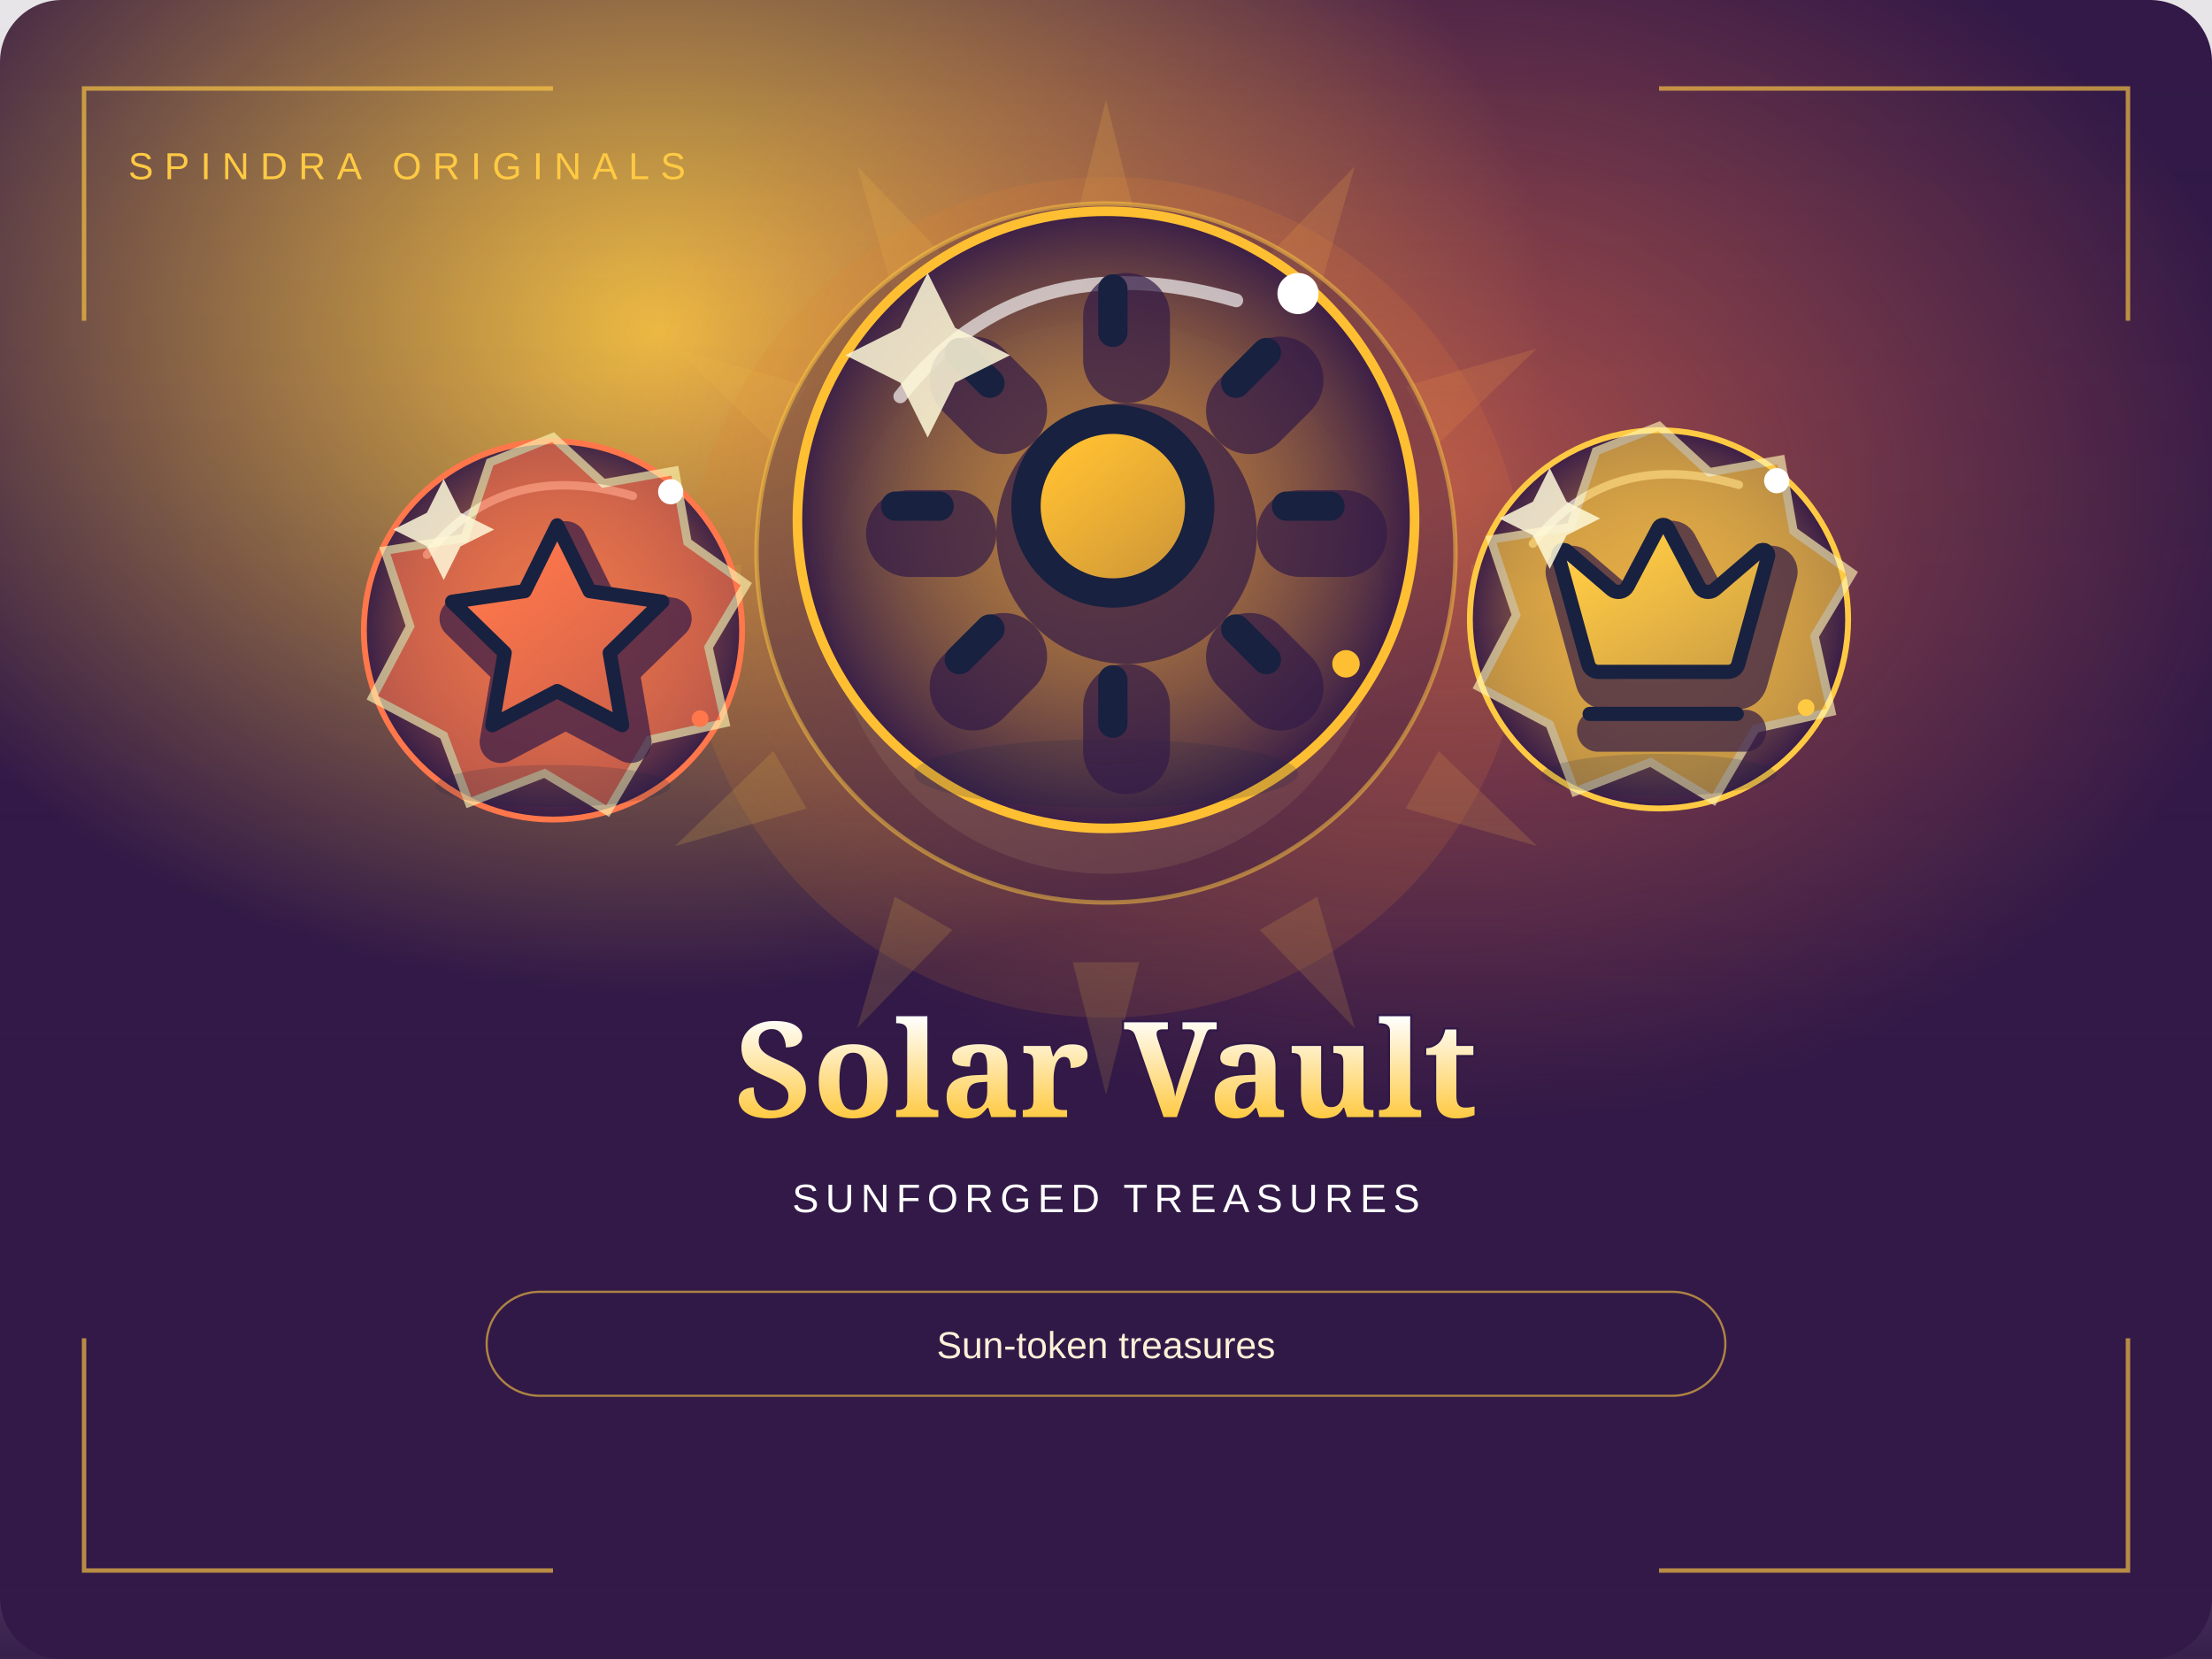
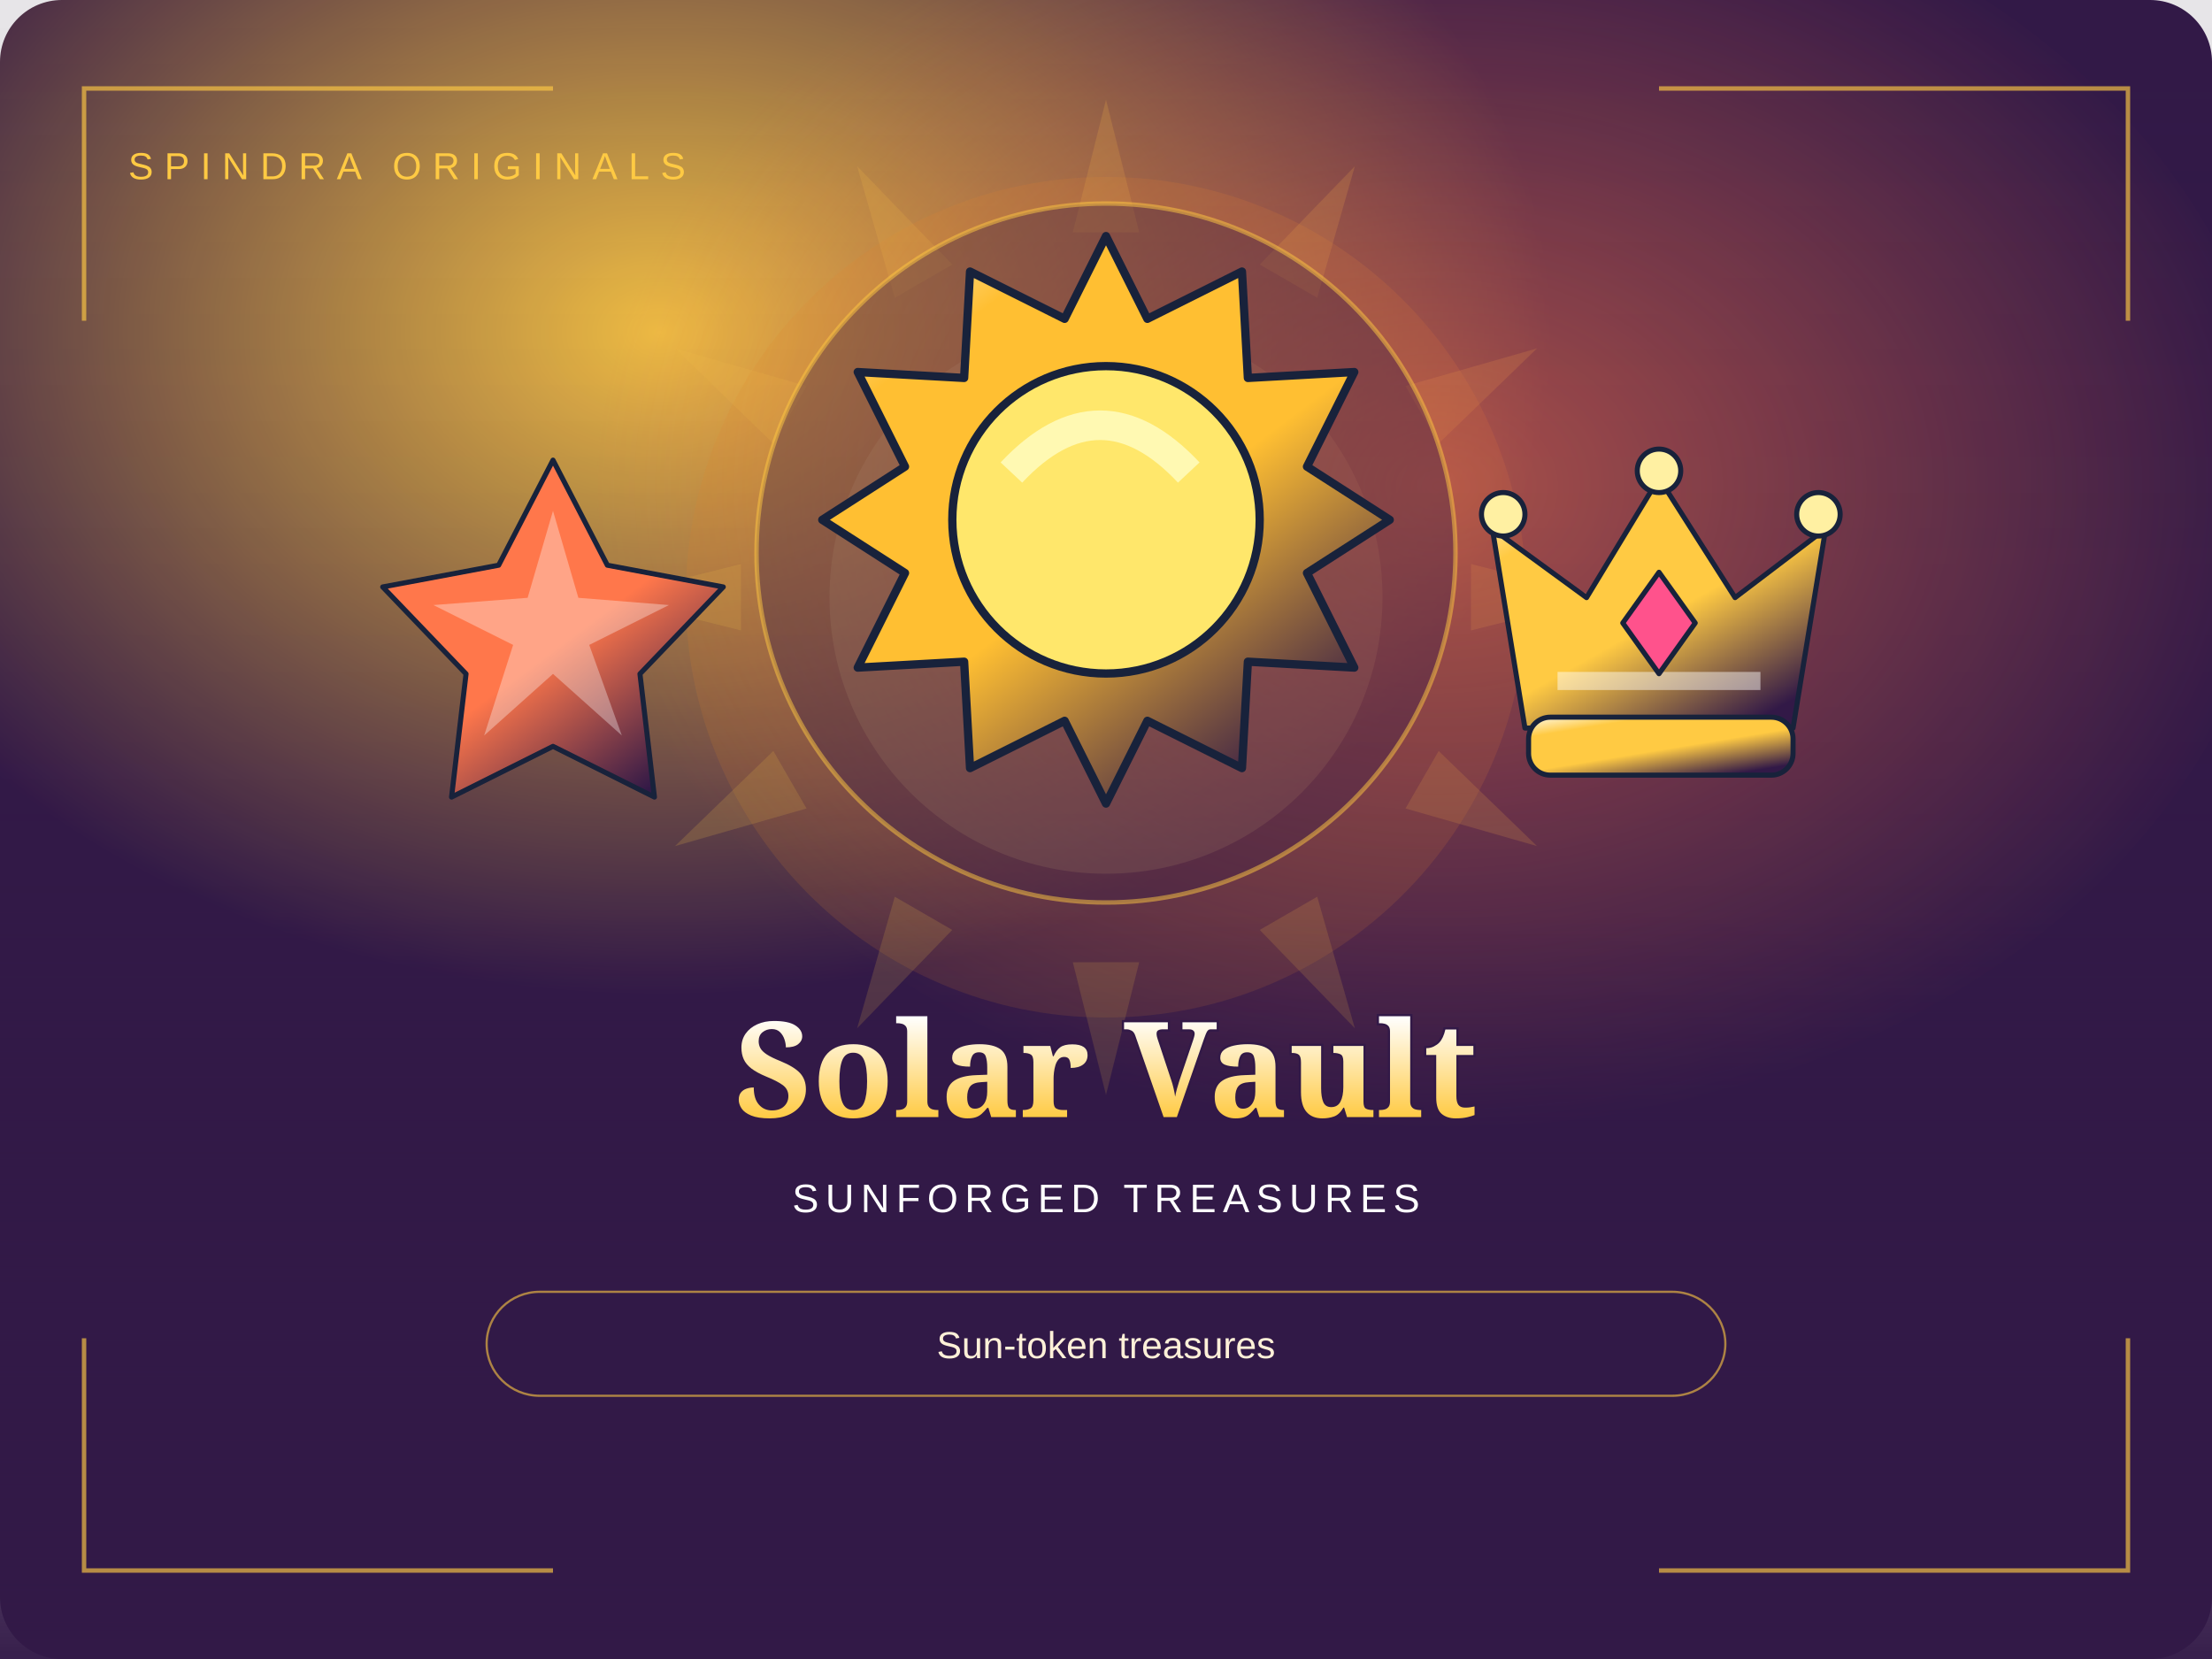
<svg xmlns="http://www.w3.org/2000/svg" width="1000" height="750" viewBox="0 0 1000 750">
  <defs>
    <radialGradient id="cover-bg" cx=".3" cy=".2" r="1">
      <stop stop-color="#ffca43" />
      <stop offset=".4" stop-color="#321947" />
      <stop offset="1" stop-color="#321947" />
    </radialGradient>
    <radialGradient id="cover-halo">
      <stop stop-color="#ff774b" stop-opacity=".65" />
      <stop offset="1" stop-color="#ff774b" stop-opacity="0" />
    </radialGradient>
    <linearGradient id="cover-shade" x2="0" y2="1">
      <stop stop-color="#321947" stop-opacity=".05" />
      <stop offset=".55" stop-color="#321947" stop-opacity=".15" />
      <stop offset="1" stop-color="#321947" stop-opacity=".97" />
    </linearGradient>
    <linearGradient id="title-ink" x2="0" y2="1">
      <stop stop-color="#ffffff" />
      <stop offset="1" stop-color="#ffca43" />
    </linearGradient>
  </defs>
  <rect width="1000" height="750" rx="28" fill="url(#cover-bg)" />
  <g opacity=".8">
    <svg x="0" y="0" width="1000" height="650" class="slot-scenery scenery-solar" viewBox="0 0 1000 650" preserveAspectRatio="xMidYMid slice" aria-hidden="true">
      <circle cx="500" cy="270" r="190" fill="#ef912433" />
      <circle cx="500" cy="270" r="125" fill="#ffe79044" />
      <path d="M500 45L485 105L515 105Z" transform="rotate(0 500 270)" fill="#ffca43" opacity=".25" />
      <path d="M500 45L485 105L515 105Z" transform="rotate(30 500 270)" fill="#ffca43" opacity=".25" />
      <path d="M500 45L485 105L515 105Z" transform="rotate(60 500 270)" fill="#ffca43" opacity=".25" />
      <path d="M500 45L485 105L515 105Z" transform="rotate(90 500 270)" fill="#ffca43" opacity=".25" />
      <path d="M500 45L485 105L515 105Z" transform="rotate(120 500 270)" fill="#ffca43" opacity=".25" />
      <path d="M500 45L485 105L515 105Z" transform="rotate(150 500 270)" fill="#ffca43" opacity=".25" />
      <path d="M500 45L485 105L515 105Z" transform="rotate(180 500 270)" fill="#ffca43" opacity=".25" />
      <path d="M500 45L485 105L515 105Z" transform="rotate(210 500 270)" fill="#ffca43" opacity=".25" />
      <path d="M500 45L485 105L515 105Z" transform="rotate(240 500 270)" fill="#ffca43" opacity=".25" />
      <path d="M500 45L485 105L515 105Z" transform="rotate(270 500 270)" fill="#ffca43" opacity=".25" />
      <path d="M500 45L485 105L515 105Z" transform="rotate(300 500 270)" fill="#ffca43" opacity=".25" />
      <path d="M500 45L485 105L515 105Z" transform="rotate(330 500 270)" fill="#ffca43" opacity=".25" />
    </svg>
  </g>
  <ellipse cx="650" cy="220" rx="380" ry="290" fill="url(#cover-halo)" />
  <rect width="1000" height="750" fill="url(#cover-shade)" />
  <path d="M38 145V40H250M750 40H962V145M38 605V710H250M750 710H962V605" fill="none" stroke="#ffca43" stroke-width="2" opacity=".65" />
  <circle cx="500" cy="250" r="158" fill="#321947" fill-opacity=".35" stroke="#ffca43" stroke-width="2" stroke-opacity=".5" />
-   <svg x="155" y="190" width="190" height="190" class="symbol-frame" viewBox="0 0 100 100" aria-hidden="true">
+   <svg x="155" y="190" width="190" height="190" class="symbol-frame" viewBox="-8 -8 116 116" aria-hidden="true">
    <defs>
-       <radialGradient id="solar-vault-5-155-R0-medal">
-         <stop stop-color="#ff774b" stop-opacity=".35" />
-         <stop offset="1" stop-color="#321947" stop-opacity=".9" />
-       </radialGradient>
-       <linearGradient id="solar-vault-5-155-R0" x1="0" y1="0" x2=".8" y2="1">
-         <stop stop-color="#ffffff" />
+       <linearGradient id="solar-vault-5-155-R0" x1="0" y1="0" x2=".75" y2="1">
+         <stop stop-color="#fff9e8" />
        <stop offset=".22" stop-color="#ff774b" />
-         <stop offset="1" stop-color="#ff774b" stop-opacity=".7" />
+         <stop offset=".6" stop-color="#ff774b" />
+         <stop offset="1" stop-color="#321947" />
      </linearGradient>
    </defs>
-     <circle cx="50" cy="50" r="45" fill="url(#solar-vault-5-155-R0-medal)" stroke="#ff774b" stroke-width="1.4" />
-     <path d="M20 32Q38 9 69 18" fill="none" stroke="#ffffff" stroke-opacity=".65" stroke-width="2" stroke-linecap="round" />
-     <path d="M50 4L62 15L79 12L82 29L96 39L87 54L91 72L73 76L63 93L48 84L30 91L24 75L7 66L16 49L10 31L29 28L35 10Z" fill="#ff774b" stroke="#fff4b1" stroke-width="2" opacity=".65" />
-     <ellipse cx="50" cy="87" rx="28" ry="5" fill="#172243" opacity=".18" />
-     <svg width="60" height="60" viewBox="0 0 24 24" fill="#321947" stroke="#321947" stroke-width="4" stroke-linecap="round" stroke-linejoin="round" class="lucide lucide-star" x="23" y="24" opacity=".7">
-       <polygon points="12 2 15.09 8.26 22 9.27 17 14.14 18.18 21.02 12 17.77 5.82 21.02 7 14.14 2 9.27 8.91 8.26 12 2" />
-     </svg>
-     <svg width="60" height="60" viewBox="0 0 24 24" fill="url(#solar-vault-5-155-R0)" stroke="#18213f" stroke-width="1.35" stroke-linecap="round" stroke-linejoin="round" class="lucide lucide-star" x="21" y="20">
-       <polygon points="12 2 15.09 8.26 22 9.27 17 14.14 18.18 21.02 12 17.77 5.82 21.02 7 14.14 2 9.27 8.91 8.26 12 2" />
-     </svg>
-     <path d="M20 22L24 14L28 22L36 26L28 30L24 38L20 30L12 26Z" fill="#fff9d9" opacity=".85" />
-     <circle cx="78" cy="17" r="3" fill="#fff" />
-     <circle cx="85" cy="71" r="2" fill="#ff774b" />
+     <g class="slot-object object-star" fill="url(#solar-vault-5-155-R0)" stroke="#18223b" stroke-width="1.4" stroke-linejoin="round">
+       <path d="M50 3l15 29 32 6-23 24 4 34-28-14-28 14 4-34L3 38l32-6Z" />
+       <path d="M50 17l7 24 25 2-22 11 9 25-19-17-19 17 8-25-22-11 26-2Z" fill="#fff5" stroke="none" />
+     </g>
  </svg>
-   <svg x="655" y="185" width="190" height="190" class="symbol-frame" viewBox="0 0 100 100" aria-hidden="true">
+   <svg x="655" y="185" width="190" height="190" class="symbol-frame" viewBox="-8 -8 116 116" aria-hidden="true">
    <defs>
-       <radialGradient id="solar-vault-6-655-R0-medal">
-         <stop stop-color="#ffca43" stop-opacity=".35" />
-         <stop offset="1" stop-color="#321947" stop-opacity=".9" />
-       </radialGradient>
-       <linearGradient id="solar-vault-6-655-R0" x1="0" y1="0" x2=".8" y2="1">
-         <stop stop-color="#ffffff" />
+       <linearGradient id="solar-vault-6-655-R0" x1="0" y1="0" x2=".75" y2="1">
+         <stop stop-color="#fff9e8" />
        <stop offset=".22" stop-color="#ffca43" />
-         <stop offset="1" stop-color="#ffca43" stop-opacity=".7" />
+         <stop offset=".6" stop-color="#ffca43" />
+         <stop offset="1" stop-color="#321947" />
      </linearGradient>
    </defs>
-     <circle cx="50" cy="50" r="45" fill="url(#solar-vault-6-655-R0-medal)" stroke="#ffca43" stroke-width="1.4" />
-     <path d="M20 32Q38 9 69 18" fill="none" stroke="#ffffff" stroke-opacity=".65" stroke-width="2" stroke-linecap="round" />
-     <path d="M50 4L62 15L79 12L82 29L96 39L87 54L91 72L73 76L63 93L48 84L30 91L24 75L7 66L16 49L10 31L29 28L35 10Z" fill="#ffca43" stroke="#fff4b1" stroke-width="2" opacity=".65" />
-     <ellipse cx="50" cy="87" rx="28" ry="5" fill="#172243" opacity=".18" />
-     <svg width="60" height="60" viewBox="0 0 24 24" fill="#321947" stroke="#321947" stroke-width="4" stroke-linecap="round" stroke-linejoin="round" class="lucide lucide-crown" x="23" y="24" opacity=".7">
-       <path d="M11.562 3.266a.5.5 0 0 1 .876 0L15.39 8.87a1 1 0 0 0 1.516.294L21.183 5.5a.5.5 0 0 1 .798.519l-2.834 10.246a1 1 0 0 1-.956.734H5.81a1 1 0 0 1-.957-.734L2.02 6.02a.5.5 0 0 1 .798-.519l4.276 3.664a1 1 0 0 0 1.516-.294z" />
-       <path d="M5 21h14" />
-     </svg>
-     <svg width="60" height="60" viewBox="0 0 24 24" fill="url(#solar-vault-6-655-R0)" stroke="#18213f" stroke-width="1.35" stroke-linecap="round" stroke-linejoin="round" class="lucide lucide-crown" x="21" y="20">
-       <path d="M11.562 3.266a.5.5 0 0 1 .876 0L15.39 8.87a1 1 0 0 0 1.516.294L21.183 5.5a.5.5 0 0 1 .798.519l-2.834 10.246a1 1 0 0 1-.956.734H5.81a1 1 0 0 1-.957-.734L2.02 6.02a.5.5 0 0 1 .798-.519l4.276 3.664a1 1 0 0 0 1.516-.294z" />
-       <path d="M5 21h14" />
-     </svg>
-     <path d="M20 22L24 14L28 22L36 26L28 30L24 38L20 30L12 26Z" fill="#fff9d9" opacity=".85" />
-     <circle cx="78" cy="17" r="3" fill="#fff" />
-     <circle cx="85" cy="71" r="2" fill="#ffca43" />
+     <g class="slot-object object-crown" fill="url(#solar-vault-6-655-R0)" stroke="#18223b" stroke-width="1.4" stroke-linejoin="round">
+       <path d="M13 80L4 25l26 19L50 11l21 33 25-19-9 55Z" />
+       <rect x="14" y="77" width="73" height="16" rx="6" />
+       <path d="M22 67h56" stroke="#fff7" stroke-width="5" />
+       <path d="M50 37l10 14-10 14-10-14Z" fill="#ff528c" />
+       <circle cx="7" cy="21" r="6" fill="#fff0a2" />
+       <circle cx="50" cy="9" r="6" fill="#fff0a2" />
+       <circle cx="94" cy="21" r="6" fill="#fff0a2" />
+     </g>
  </svg>
-   <svg x="345" y="80" width="310" height="310" class="symbol-frame" viewBox="0 0 100 100" aria-hidden="true">
+   <svg x="345" y="80" width="310" height="310" class="symbol-frame" viewBox="-8 -8 116 116" aria-hidden="true">
    <defs>
-       <radialGradient id="solar-vault-0-345-R0-medal">
-         <stop stop-color="#ffbf32" stop-opacity=".35" />
-         <stop offset="1" stop-color="#321947" stop-opacity=".9" />
-       </radialGradient>
-       <linearGradient id="solar-vault-0-345-R0" x1="0" y1="0" x2=".8" y2="1">
-         <stop stop-color="#ffffff" />
+       <linearGradient id="solar-vault-0-345-R0" x1="0" y1="0" x2=".75" y2="1">
+         <stop stop-color="#fff9e8" />
        <stop offset=".22" stop-color="#ffbf32" />
-         <stop offset="1" stop-color="#ffbf32" stop-opacity=".7" />
+         <stop offset=".6" stop-color="#ffbf32" />
+         <stop offset="1" stop-color="#321947" />
      </linearGradient>
    </defs>
-     <circle cx="50" cy="50" r="45" fill="url(#solar-vault-0-345-R0-medal)" stroke="#ffbf32" stroke-width="1.4" />
-     <path d="M20 32Q38 9 69 18" fill="none" stroke="#ffffff" stroke-opacity=".65" stroke-width="2" stroke-linecap="round" />
-     <ellipse cx="50" cy="87" rx="28" ry="5" fill="#172243" opacity=".18" />
-     <svg width="76" height="76" viewBox="0 0 24 24" fill="#321947" stroke="#321947" stroke-width="4" stroke-linecap="round" stroke-linejoin="round" class="lucide lucide-sun" x="15" y="14" opacity=".7">
-       <circle cx="12" cy="12" r="4" />
-       <path d="M12 2v2" />
-       <path d="M12 20v2" />
-       <path d="m4.93 4.93 1.41 1.41" />
-       <path d="m17.66 17.66 1.41 1.41" />
-       <path d="M2 12h2" />
-       <path d="M20 12h2" />
-       <path d="m6.34 17.66-1.41 1.41" />
-       <path d="m19.07 4.93-1.41 1.41" />
-     </svg>
-     <svg width="76" height="76" viewBox="0 0 24 24" fill="url(#solar-vault-0-345-R0)" stroke="#18213f" stroke-width="1.35" stroke-linecap="round" stroke-linejoin="round" class="lucide lucide-sun" x="13" y="10">
-       <circle cx="12" cy="12" r="4" />
-       <path d="M12 2v2" />
-       <path d="M12 20v2" />
-       <path d="m4.93 4.93 1.41 1.41" />
-       <path d="m17.66 17.66 1.41 1.41" />
-       <path d="M2 12h2" />
-       <path d="M20 12h2" />
-       <path d="m6.34 17.66-1.41 1.41" />
-       <path d="m19.07 4.93-1.41 1.41" />
-     </svg>
-     <path d="M20 22L24 14L28 22L36 26L28 30L24 38L20 30L12 26Z" fill="#fff9d9" opacity=".85" />
-     <circle cx="78" cy="17" r="3" fill="#fff" />
-     <circle cx="85" cy="71" r="2" fill="#ffbf32" />
+     <g class="slot-object object-sun" fill="url(#solar-vault-0-345-R0)" stroke="#18223b" stroke-width="1.4" stroke-linejoin="round">
+       <path d="M50 2l7 14 16-8 1 18 18-1-8 16 14 9-14 9 8 16-18-1-1 18-16-8-7 14-7-14-16 8-1-18-18 1 8-16L2 50l14-9-8-16 18 1 1-18 16 8Z" />
+       <circle cx="50" cy="50" r="26" fill="#ffe76b" />
+       <path d="M34 42q15-16 30 0" fill="none" stroke="#fff9b2" stroke-width="5" />
+     </g>
  </svg>
  <text x="58" y="81" fill="#ffca43" font-size="17" font-family="Arial,sans-serif" letter-spacing="5">SPINDRA ORIGINALS</text>
  <text x="500" y="505" text-anchor="middle" fill="url(#title-ink)" stroke="#321947" stroke-width="2" paint-order="stroke" font-size="60" font-family="Georgia,serif" font-weight="900">Solar Vault</text>
  <text x="500" y="548" text-anchor="middle" fill="#fff" font-size="18" font-family="Arial,sans-serif" letter-spacing="3">SUNFORGED TREASURES</text>
  <rect x="220" y="584" width="560" height="47" rx="24" fill="#321947" fill-opacity=".85" stroke="#ffca43" stroke-opacity=".6" />
  <text x="500" y="614" text-anchor="middle" fill="#fff0d8" font-size="17" font-family="Arial,sans-serif">Sun-token treasures</text>
</svg>
